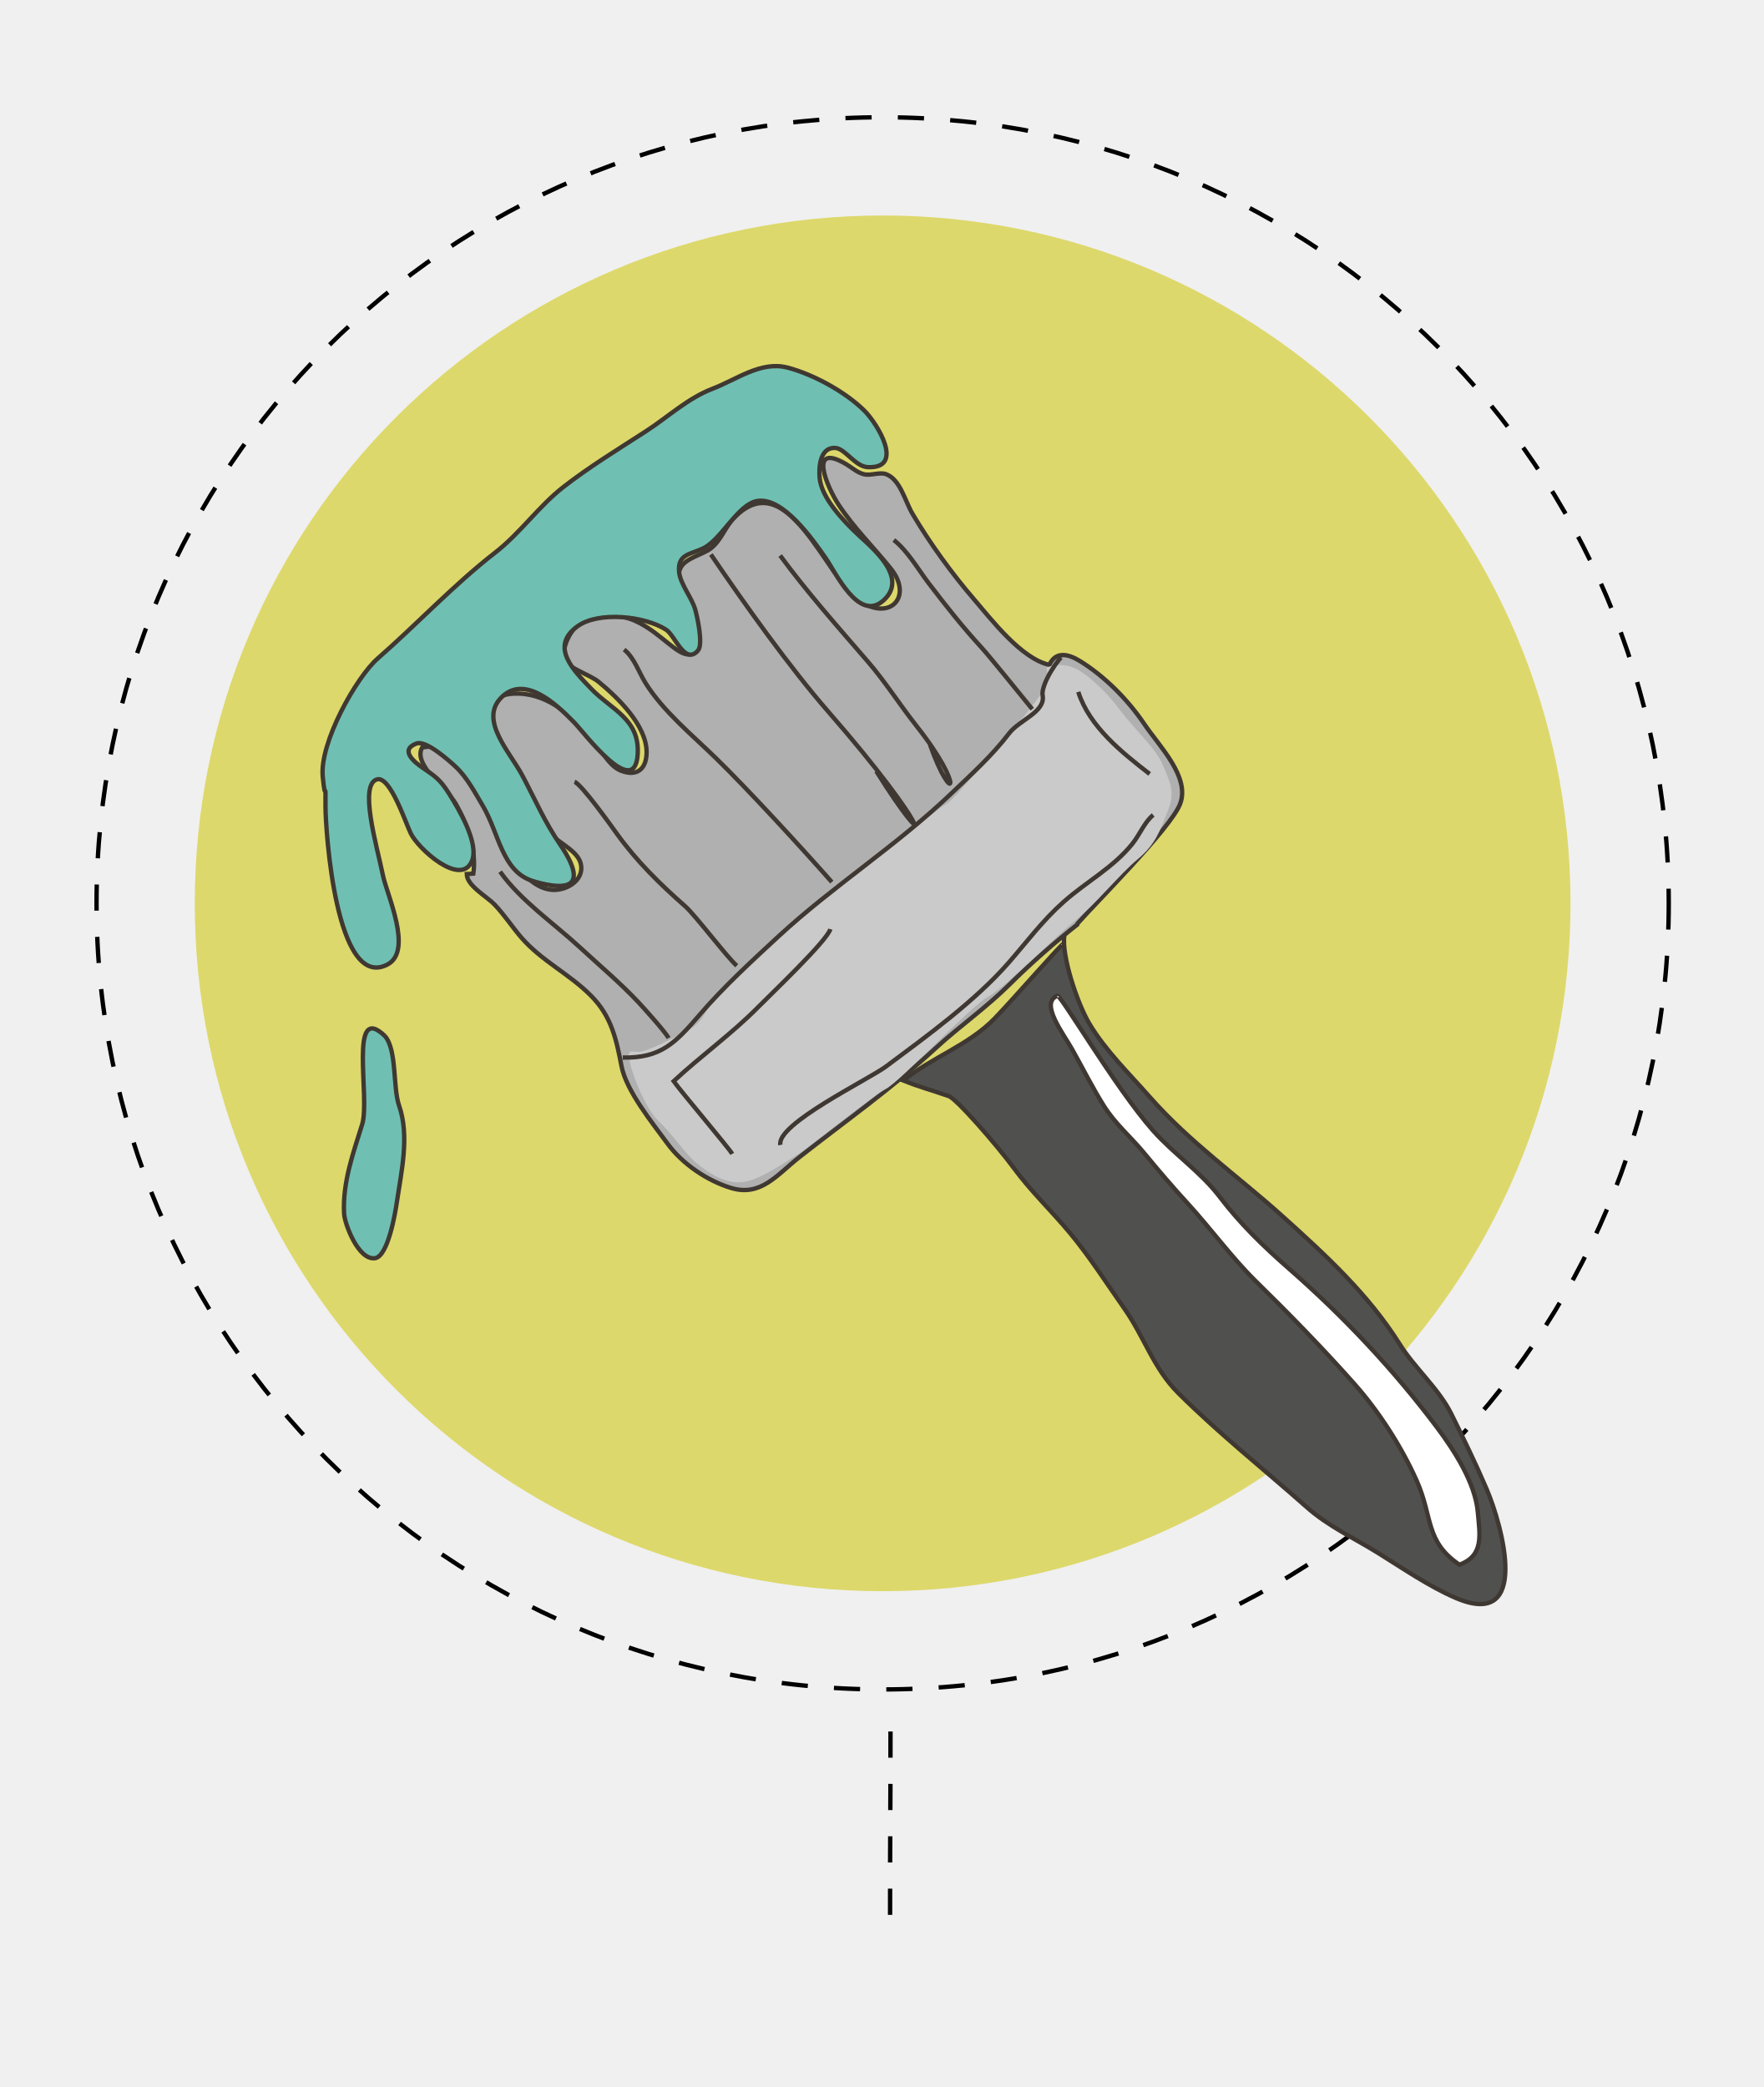
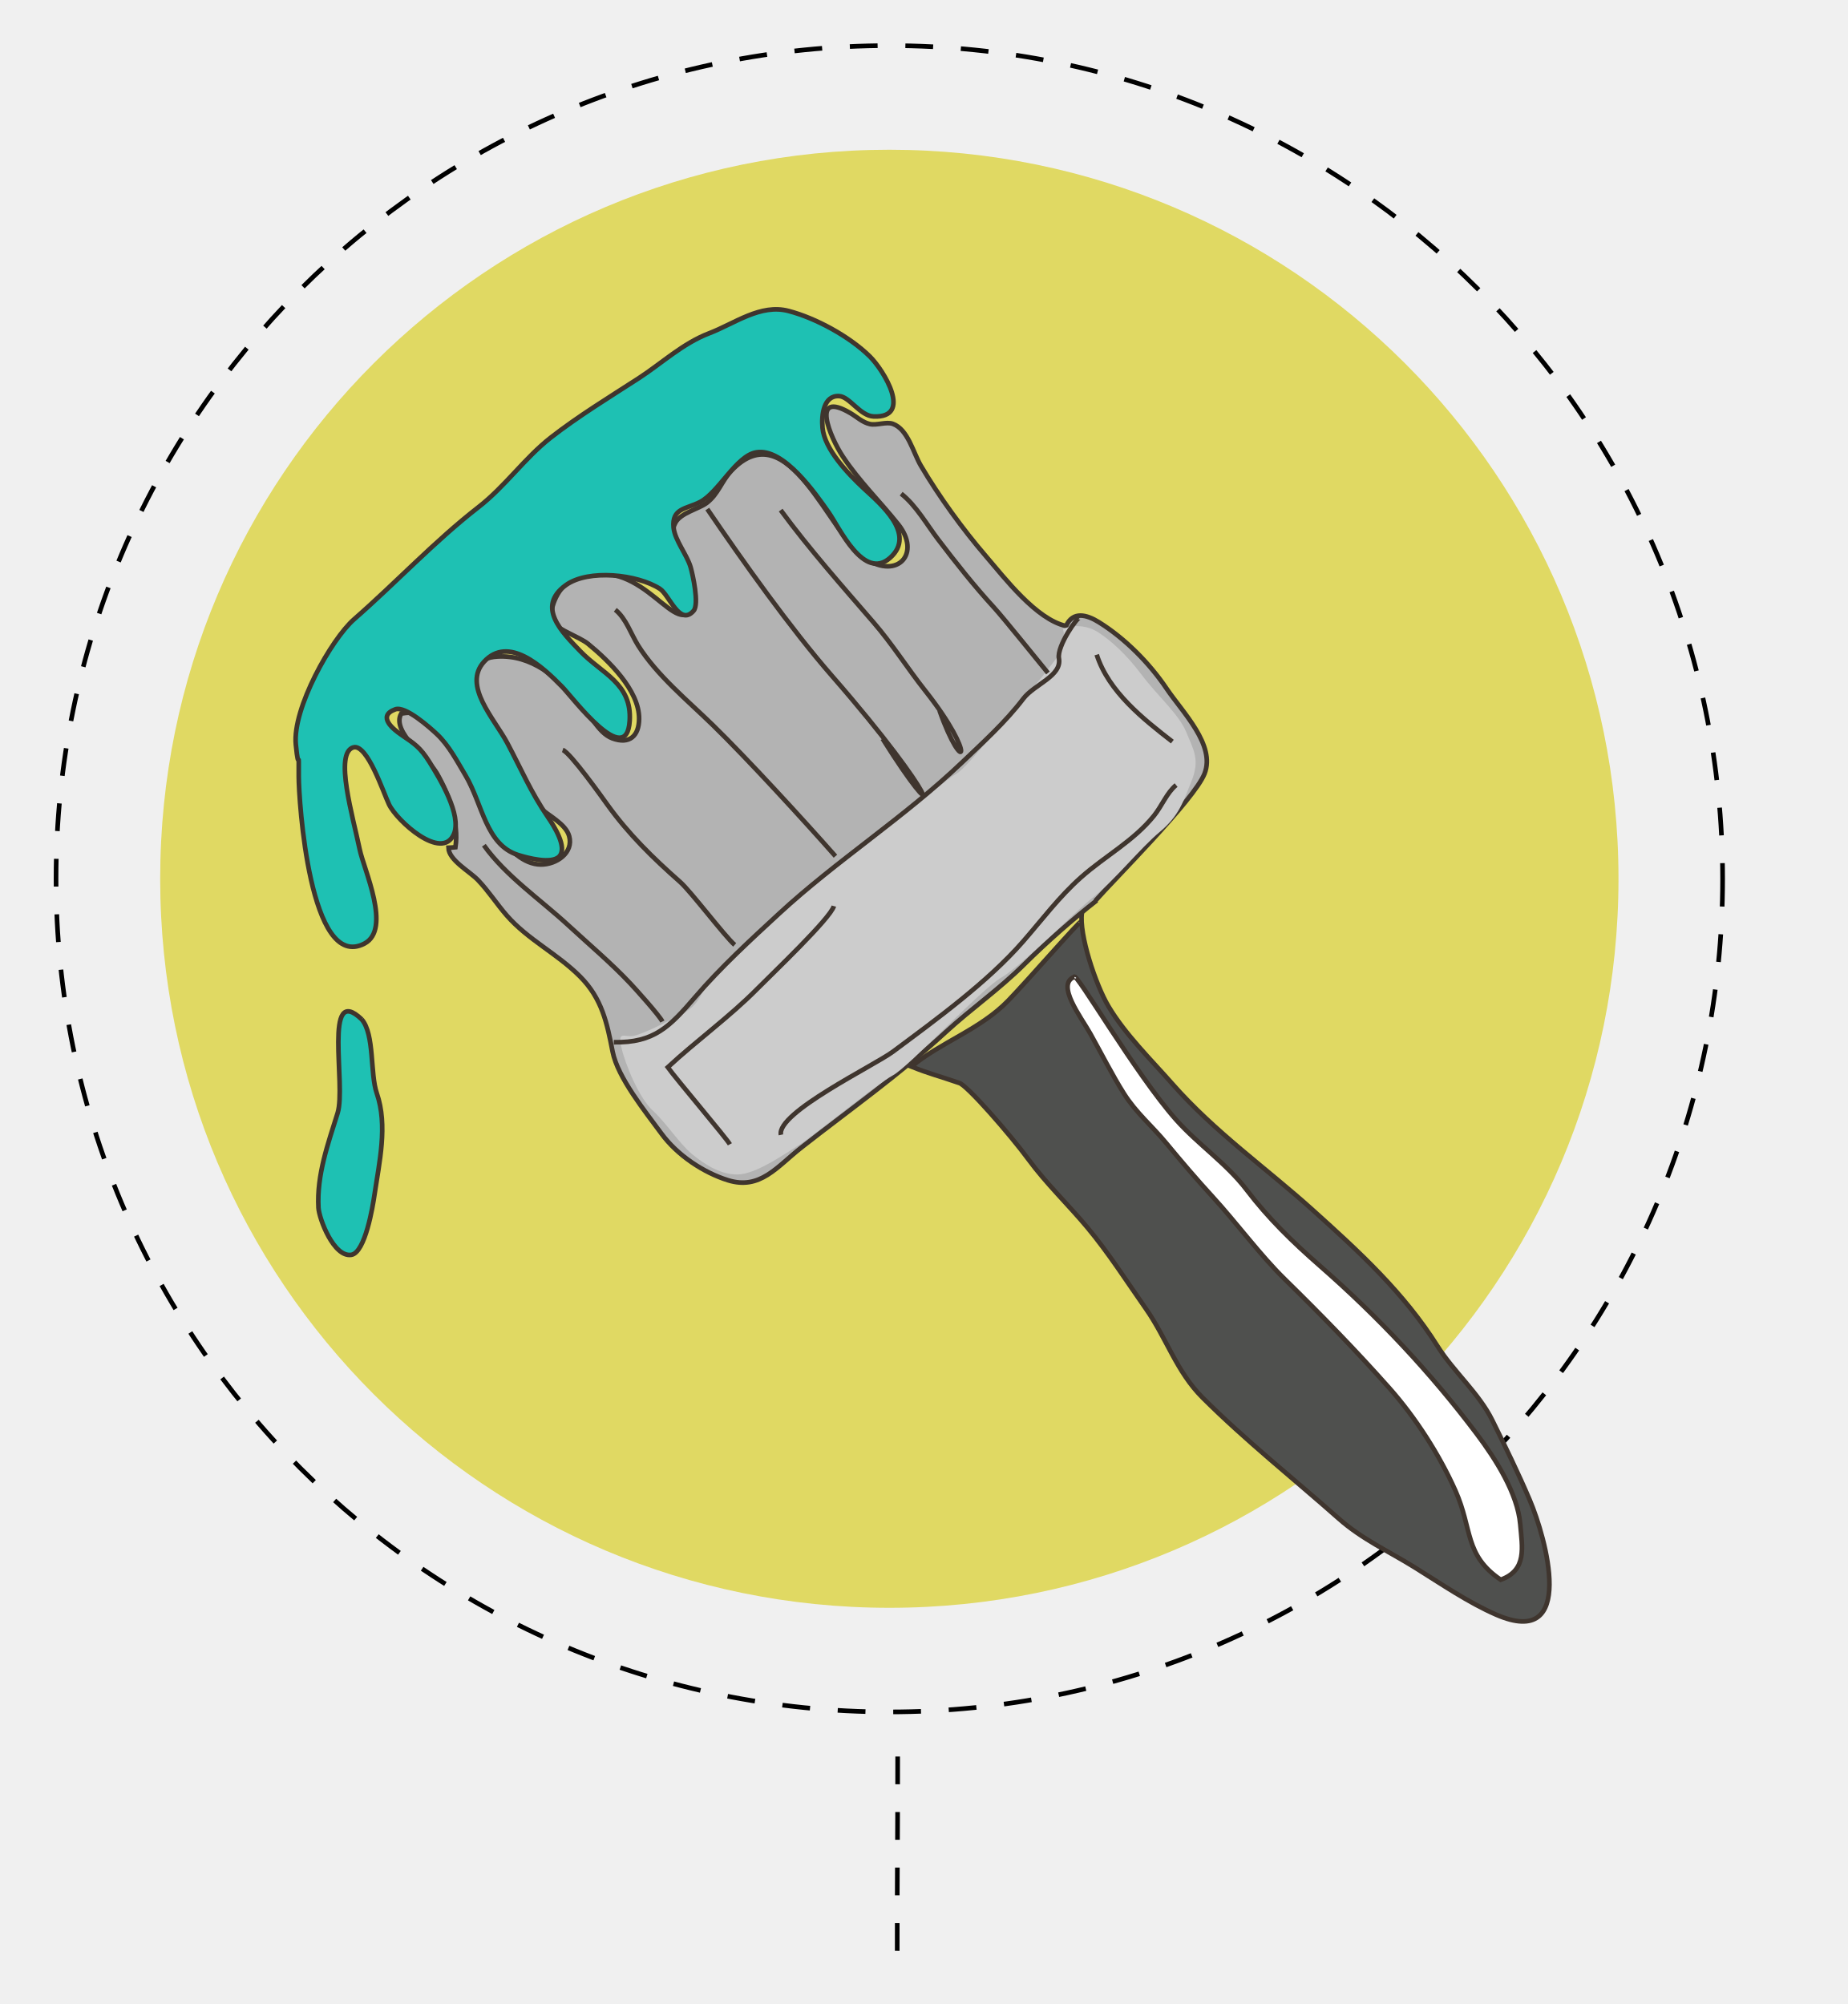
- <svg xmlns="http://www.w3.org/2000/svg" width="404" height="478" viewBox="0 0 404 478">
-   <path fill="none" stroke="#000" stroke-miterlimit="10" stroke-dasharray="6" d="M382.191 206.902c0 99.433-80.607 180.04-180.039 180.04-99.436 0-180.043-80.607-180.043-180.04 0-99.434 80.607-180.044 180.043-180.044 99.432 0 180.039 80.611 180.039 180.044z" />
-   <path fill="#DDD86B" d="M359.691 206.902c0 87.007-70.533 157.541-157.539 157.541-87.01 0-157.544-70.534-157.544-157.541 0-87.008 70.534-157.545 157.544-157.545 87.006 0 157.539 70.538 157.539 157.545z" />
-   <path fill="#B0B0B0" stroke="#3F3832" stroke-miterlimit="10" d="M246.658 211.667c3.947-4.52 21.379-21.856 23.592-27.47 2.447-6.191-4.742-13.27-8.18-18.372-3.771-5.599-9.088-10.934-14.697-14.401-2.568-1.586-5.568-2.43-7.037.855-6.455-1.427-13.211-10.311-17.381-15.165-4.938-5.745-10.047-12.782-13.994-19.478-1.676-2.847-2.777-7.83-6.029-9.035-1.426-.533-3.496.382-5 .035-1.609-.369-2.803-1.546-4.188-2.357-8.726-5.123-4.407 5.211-1.634 9.386 3.6 5.418 7.894 9.547 11.958 14.627 4.977 6.221-.012 12.019-7.045 7.454-7.885-5.114-16.609-32.059-29.017-19.006-2.054 2.161-2.821 5.05-5.3 6.936-1.727 1.314-5.599 2.121-6.775 4.276-1.683 3.09.972 6.485 2.053 9.407 1.208 3.268 1.663 6.025 1.474 9.645-4.525 5.134-11.784-13.877-26.596-6.169-2.165 1.128-4.75 6.202-3.276 8.742.828 1.427 5.757 3.146 7.462 4.545 4.348 3.556 11.108 10.035 11.041 16.238-.04 3.621-2.035 5.597-5.808 4.185-3.157-1.183-5.047-5.788-7.265-8.178-4.591-4.956-10.165-9.92-17.565-9.488-8.643.504-3.315 10.232-1.347 15.524 2.439 6.561 5.195 12.117 10.423 17.045 1.865 1.756 5.698 3.541 6.446 6.222 1.008 3.619-2.767 6.178-6.126 6.15-7.444-.065-13.032-12.588-15.639-18.365-3.013-6.68-4.701-16.007-14.522-14.248-2.235 3.956 5.84 9.639 7.712 12.912 2.543 4.451 4.804 10.649 4.005 15.961-.49.035-1.025.112-1.512.123.074 2.68 4.561 5.08 6.394 6.993 2.283 2.385 4.092 5.219 6.199 7.632 4.594 5.26 10.864 8.207 15.84 13.194 4.768 4.774 5.835 10.098 7.037 16.239 1.101 5.617 7.112 13.008 10.529 17.68 3.482 4.759 9.168 8.473 14.38 10.101 6.979 2.179 10.587-2.921 15.864-7.055 10.596-8.308 21.247-15.808 31.147-24.911 5.652-5.193 11.49-9.189 17.039-14.707 4.758-4.734 10.508-9.773 15.635-13.789" />
-   <path fill="#CACACA" d="M239.662 152.928s.918 3.215-.459 5.051c-1.379 1.837-5.512 7.35-6.891 8.5-1.379 1.147-13.09 16.304-15.615 17.681-2.527 1.381-30.549 23.197-32.614 25.034-2.068 1.839-18.832 16.535-20.672 19.292-1.835 2.755-2.065 5.512-5.97 7.578-3.902 2.066-8.955 4.593-10.794 4.825-1.838.228-3.193-1.156-2.4 2.406.793 3.563 3.777 10.913 6.764 13.669 2.986 2.754 5.744 7.119 8.497 9.416 2.758 2.298 6.661 4.823 10.564 4.365 3.905-.462 9.417-4.365 12.403-6.202 2.985-1.838 16.993-13.321 20.44-15.158 3.445-1.838 19.291-18.832 23.426-21.128 4.135-2.299 15.615-14.011 19.977-17.457 4.367-3.443 10.107-10.562 14.242-14.008 4.133-3.445 5.053-6.432 6.891-11.023 1.84-4.595.457-6.662-1.146-10.564-1.611-3.905-6.203-7.809-9.65-12.402-3.443-4.591-6.887-7.578-9.414-9.188-2.526-1.606-5.512-1.606-7.579-.687z" />
-   <path fill="#50514F" stroke="#3F3832" stroke-miterlimit="10" d="M243.758 214.27c-.672 4.614 2.973 15.552 5.729 20.179 3.635 6.102 9.154 11.48 13.801 16.758 9.199 10.453 20.18 18.126 30.344 27.272 10.133 9.118 19.715 17.914 26.961 29.422 3.484 5.534 8.932 10.137 11.838 16.019 2.848 5.764 5.576 11.342 8.078 17.21 3.469 8.134 10.324 32.452-7.266 24.786-6.01-2.618-11.832-6.627-17.633-10.235-5.568-3.465-11.342-6.063-16.361-10.51-9.75-8.634-20.059-16.811-29.416-26.136-5.631-5.61-7.785-12.854-12.244-19.211-4.168-5.942-8.037-12.032-12.654-17.567-4.102-4.916-8.896-9.499-12.699-14.676-3.926-5.348-13.473-16.304-15.041-16.569-4.52-1.566-6.205-1.897-10.266-3.52 6.186-5.2 14.896-8.029 20.914-14.27 4.5-4.663 15.635-17.48 15.621-16.94" />
-   <path fill="#6FC0B2" stroke="#3F3832" stroke-miterlimit="10" d="M88.156 237.283c-8.4-8.046-3.33 14.224-5.207 20.235-2.06 6.604-4.531 13.363-4.142 20.472.128 2.331 3.286 10.767 7.1 10.175 3.009-.463 4.652-10.569 4.986-12.854 1.04-7.068 2.934-15.088.515-22.059-1.47-4.23-.458-12.722-3.252-15.969M86.4 178.488c-4.278 1.129-.12 15.087 1.307 22.029.904 4.404 6.949 17.254 1.057 20.375-11.883 6.293-14.217-31.128-14.217-36.065 0-7.47.057.104-.629-6.943-.758-7.775 7.697-22.792 12.586-27.062 9.038-7.897 17.418-16.887 26.871-24.228 5.782-4.488 9.948-10.582 15.597-15.005 5.891-4.608 12.804-8.825 19.026-12.854 4.972-3.221 9.495-7.517 15.228-9.714 5.553-2.126 11.068-6.413 17.148-4.823 5.874 1.54 13.166 5.494 17.554 9.827 3.049 3.012 9.357 13.343.822 12.97-2.921-.127-5.174-4.269-7.448-4.401-3.398-.192-3.825 4.147-3.585 6.854.407 4.562 5.385 9.838 8.968 13.163 3.477 3.23 11.387 9.791 5.637 14.926-5.697 5.089-10.939-6.478-13.276-9.804-2.785-3.966-9.656-13.99-15.637-12.983-4.365.732-8.119 8.642-12.154 10.733-3.012 1.557-6.124 1.294-5.721 5.527.263 2.748 2.9 5.846 3.685 8.578.431 1.491 1.896 7.962.639 9.406-3.005 3.448-5.244-3.434-7.273-4.749-4.827-3.131-15.462-4.33-20.346-.789-6.42 4.656-.859 10.118 3.166 14.3 4.661 4.842 11.147 6.9 10.642 15.015-.658 10.593-12.255-4.975-14.603-7.374-4.244-4.334-11.601-11.167-16.866-5.394-4.689 5.138 2.224 12.291 5.036 17.578 2.986 5.601 5.054 10.588 8.786 16.022 1.247 1.818 4.285 6.559 2.427 8.479-1.69 1.742-6.984.278-8.874-.317-7.015-2.208-7.69-11.011-11.357-17.169-1.829-3.072-3.612-6.521-6.209-8.958-1.495-1.398-6.796-6.16-8.996-5.348-4.066 1.497-.232 4.431 1.227 5.43 2.976 2.046 4.15 2.725 6.227 6.046 2.101 3.364 7.014 11.413 5.21 15.515-2.595 5.895-12.314-2.901-14.001-6.444-1.253-2.624-4.657-13.011-7.654-12.349" />
-   <path fill="none" stroke="#3F3832" stroke-miterlimit="10" d="M190.168 212.805c-.717 2.633-13.316 14.608-16.658 17.984-5.858 5.921-13.021 11.095-19.229 16.844 1.773 2.481 12.739 15.409 13.418 16.65M178.729 262.238c-1.017-4.758 20.195-14.996 24.197-17.977 9.393-6.994 20.455-15.022 28.117-23.806 4.115-4.717 7.785-9.66 12.541-13.88 5.283-4.682 11.316-7.812 15.74-13.29 1.689-2.094 2.811-5.017 4.789-6.627M246.955 158.472c2.574 8.032 10.09 13.931 16.342 18.791" />
-   <path fill="#FFF" stroke="#3F3832" stroke-miterlimit="10" d="M242.102 228.113c-4.023 1.598 1.488 8.712 3.471 12.25 2.32 4.142 4.758 8.977 7.258 12.936 2.641 4.184 6.037 6.966 9.15 10.729 3.357 4.062 6.537 7.787 10.1 11.676 5.049 5.513 10.268 12.59 15.459 17.67 7.705 7.54 15.455 15.477 22.719 23.668 5.561 6.267 10.766 14.367 14.201 22.087 3.725 8.366 1.893 13.884 9.781 19.248 5.742-2.078 4.65-7.007 4.227-11.98-.57-6.675-5.324-14.108-9.418-19.55-9.982-13.267-21.291-25.295-33.877-36.305-5.895-5.158-11.082-10.186-15.842-16.434-4.338-5.694-10.477-9.79-15.229-15.136-8.733-9.825-21.821-32.337-22-30.859" />
-   <path fill="none" stroke="#3F3832" stroke-miterlimit="10" d="M142.63 242.219c8.677.18 12.055-3.325 17.614-9.806 5.479-6.383 11.977-12.343 18.075-17.974 12.48-11.52 27.069-20.786 39.54-32.684 4.566-4.357 9.4-8.725 13.244-13.777 2.367-3.109 8.373-4.886 7.691-8.702-.48-2.691 4.16-9.223 4.568-8.846" />
-   <path fill="none" stroke="#3F3832" stroke-miterlimit="10" d="M131.581 179.065c1.63.548 8.684 10.482 9.682 11.87 4.575 6.351 9.832 11.492 15.678 16.646 2.326 2.05 9.659 11.763 11.799 13.61M114.542 199.655c4.712 6.631 12.208 11.729 18.218 17.276 4.515 4.168 9.27 8.168 13.449 12.613 1.083 1.149 6.264 6.888 6.909 8.212M142.941 148.773c2.331 1.855 3.386 5.251 4.943 7.729 4.08 6.482 10.628 11.821 16.082 17.139 7.452 7.261 19.736 20.668 26.543 28.381M162.818 127.001c7.625 11.22 17.999 25.807 26.944 36.065 23.677 27.144 23.955 34.33 10.933 13.579M178.676 127.238c6.257 8.505 13.181 16.297 20.085 24.295 4.035 4.673 7.34 9.927 11.17 14.769 11.371 14.382 8.178 18.736 3.061 4.245M204.709 123.689c3.188 2.496 5.549 6.691 7.982 9.881 3.939 5.165 7.729 9.974 12.115 14.758 1.977 2.158 9.82 11.921 11.613 14.094" />
-   <path fill="none" stroke="#000" stroke-miterlimit="10" stroke-dasharray="6" d="M203.951 396.575c0 23.317-.109 19.372-.098 42.425" />
+ <svg xmlns="http://www.w3.org/2000/svg" id="Capa_1" width="399.12" height="433.06" viewBox="0 0 399.12 433.06">
+   <style>.st0{fill:#e0d963}.st1{fill:#fff;stroke:#3f352e}.st1,.st2,.st3{stroke-miterlimit:10}.st2{stroke-dasharray:6;fill:none;stroke:#000}.st3{fill:#1ec1b3;stroke:#3f352e}.st4{fill:#ccc}.st5,.st6,.st7{fill:none;stroke:#3f352e;stroke-miterlimit:10}.st6,.st7{fill:#b3b3b3}.st7{fill:#4f504e}</style>
+   <path class="st2" d="M372.191 189.902c0 99.433-80.607 180.04-180.039 180.04-99.436 0-180.043-80.607-180.043-180.04 0-99.434 80.607-180.044 180.043-180.044 99.432 0 180.039 80.611 180.039 180.044z" />
+   <path class="st0" d="M349.691 189.902c0 87.007-70.533 157.541-157.539 157.541-87.01 0-157.544-70.534-157.544-157.541 0-87.008 70.534-157.545 157.544-157.545 87.006 0 157.539 70.538 157.539 157.545z" />
+   <path class="st6" d="M236.658 194.667c3.947-4.52 21.379-21.856 23.592-27.47 2.447-6.191-4.742-13.27-8.18-18.372-3.771-5.599-9.088-10.934-14.697-14.401-2.568-1.586-5.568-2.43-7.037.855-6.455-1.427-13.211-10.311-17.381-15.165-4.938-5.745-10.047-12.782-13.994-19.478-1.676-2.847-2.777-7.83-6.029-9.035-1.426-.533-3.496.382-5 .035-1.609-.369-2.803-1.546-4.188-2.357-8.727-5.123-4.408 5.211-1.635 9.386 3.6 5.418 7.895 9.547 11.959 14.627 4.977 6.221-.012 12.019-7.045 7.454-7.885-5.114-16.609-32.059-29.018-19.006-2.053 2.161-2.82 5.05-5.299 6.936-1.727 1.314-5.6 2.121-6.775 4.276-1.684 3.09.971 6.485 2.053 9.407 1.207 3.268 1.662 6.025 1.473 9.645-4.525 5.134-11.783-13.877-26.596-6.169-2.164 1.128-4.75 6.202-3.275 8.742.828 1.427 5.756 3.146 7.461 4.545 4.348 3.556 11.109 10.035 11.041 16.238-.039 3.621-2.035 5.597-5.807 4.185-3.158-1.183-5.047-5.788-7.266-8.178-4.59-4.956-10.164-9.92-17.564-9.488-8.643.504-3.316 10.232-1.347 15.524 2.439 6.561 5.195 12.117 10.423 17.045 1.865 1.756 5.697 3.541 6.445 6.222 1.008 3.619-2.766 6.178-6.125 6.15-7.445-.065-13.033-12.588-15.639-18.365-3.013-6.68-4.701-16.007-14.522-14.248-2.235 3.956 5.84 9.639 7.712 12.912 2.543 4.451 4.804 10.649 4.005 15.961-.49.035-1.025.112-1.512.123.074 2.68 4.561 5.08 6.394 6.993 2.283 2.385 4.092 5.219 6.2 7.632 4.594 5.26 10.863 8.207 15.84 13.194 4.768 4.774 5.834 10.098 7.037 16.239 1.1 5.617 7.111 13.008 10.529 17.68 3.482 4.759 9.168 8.473 14.379 10.101 6.98 2.179 10.588-2.921 15.865-7.055 10.596-8.308 21.246-15.808 31.146-24.911 5.652-5.193 11.49-9.189 17.039-14.707 4.758-4.734 10.508-9.773 15.635-13.789" />
+   <path class="st4" d="M229.662 135.928s.918 3.215-.459 5.051c-1.379 1.837-5.512 7.35-6.891 8.5-1.379 1.147-13.09 16.304-15.615 17.681-2.527 1.381-30.549 23.197-32.613 25.034-2.068 1.839-18.832 16.535-20.672 19.292-1.836 2.755-2.066 5.512-5.971 7.578-3.902 2.066-8.955 4.593-10.793 4.825-1.838.228-3.193-1.156-2.4 2.406.793 3.563 3.777 10.913 6.764 13.669 2.986 2.754 5.744 7.119 8.496 9.416 2.758 2.298 6.662 4.823 10.564 4.365 3.906-.462 9.418-4.365 12.404-6.202 2.984-1.838 16.992-13.321 20.439-15.158 3.445-1.838 19.291-18.832 23.426-21.128 4.135-2.299 15.615-14.011 19.977-17.457 4.367-3.443 10.107-10.562 14.242-14.008 4.133-3.445 5.053-6.432 6.891-11.023 1.84-4.595.457-6.662-1.146-10.564-1.611-3.905-6.203-7.809-9.65-12.402-3.443-4.591-6.887-7.578-9.414-9.188-2.526-1.606-5.512-1.606-7.579-.687z" />
+   <path class="st7" d="M233.758 197.27c-.672 4.614 2.973 15.552 5.729 20.179 3.635 6.102 9.154 11.48 13.801 16.758 9.199 10.453 20.18 18.126 30.344 27.272 10.133 9.118 19.715 17.914 26.961 29.422 3.484 5.534 8.932 10.137 11.838 16.019 2.848 5.764 5.576 11.342 8.078 17.21 3.469 8.134 10.324 32.452-7.266 24.786-6.01-2.618-11.832-6.627-17.633-10.235-5.568-3.465-11.342-6.063-16.361-10.51-9.75-8.634-20.059-16.811-29.416-26.136-5.631-5.61-7.785-12.854-12.244-19.211-4.168-5.942-8.037-12.032-12.654-17.567-4.102-4.916-8.896-9.499-12.699-14.676-3.926-5.348-13.473-16.304-15.041-16.569-4.52-1.566-6.205-1.897-10.266-3.52 6.186-5.2 14.896-8.029 20.914-14.27 4.5-4.663 15.635-17.48 15.621-16.94" />
+   <path class="st3" d="M78.156 220.283c-8.4-8.046-3.33 14.224-5.207 20.235-2.06 6.604-4.531 13.363-4.142 20.472.128 2.331 3.286 10.767 7.1 10.175 3.009-.463 4.652-10.569 4.986-12.854 1.04-7.068 2.934-15.088.515-22.059-1.47-4.23-.458-12.722-3.252-15.969M76.4 161.488c-4.278 1.129-.12 15.087 1.307 22.029.904 4.404 6.949 17.254 1.057 20.375-11.883 6.293-14.217-31.128-14.217-36.065 0-7.47.057.104-.629-6.943-.758-7.775 7.697-22.792 12.586-27.062 9.038-7.897 17.418-16.887 26.871-24.228 5.782-4.488 9.948-10.582 15.596-15.005 5.891-4.608 12.805-8.825 19.027-12.854 4.971-3.221 9.494-7.517 15.227-9.714 5.553-2.126 11.068-6.413 17.148-4.823 5.875 1.54 13.166 5.494 17.555 9.827 3.049 3.012 9.357 13.343.822 12.97-2.922-.127-5.174-4.269-7.447-4.401-3.398-.192-3.826 4.147-3.586 6.854.408 4.562 5.385 9.838 8.969 13.163 3.477 3.23 11.387 9.791 5.637 14.926-5.697 5.089-10.939-6.478-13.275-9.804-2.785-3.966-9.656-13.99-15.637-12.983-4.365.732-8.119 8.642-12.154 10.733-3.012 1.557-6.125 1.294-5.721 5.527.262 2.748 2.9 5.846 3.684 8.578.432 1.491 1.896 7.962.639 9.406-3.004 3.448-5.244-3.434-7.273-4.749-4.826-3.131-15.461-4.33-20.346-.789-6.42 4.656-.859 10.118 3.166 14.3 4.662 4.842 11.148 6.9 10.643 15.015-.658 10.593-12.256-4.975-14.604-7.374-4.244-4.334-11.6-11.167-16.866-5.394-4.689 5.138 2.224 12.291 5.036 17.578 2.986 5.601 5.055 10.588 8.787 16.022 1.246 1.818 4.285 6.559 2.426 8.479-1.689 1.742-6.984.278-8.873-.317-7.015-2.208-7.691-11.011-11.358-17.169-1.829-3.072-3.612-6.521-6.209-8.958-1.495-1.398-6.796-6.16-8.996-5.348-4.066 1.497-.232 4.431 1.227 5.43 2.976 2.046 4.15 2.725 6.227 6.046 2.101 3.364 7.014 11.413 5.21 15.515-2.595 5.895-12.314-2.901-14.001-6.444-1.254-2.624-4.658-13.011-7.655-12.349" />
+   <path class="st5" d="M180.168 195.805c-.717 2.633-13.316 14.608-16.658 17.984-5.857 5.921-13.021 11.095-19.229 16.844 1.773 2.481 12.738 15.409 13.418 16.65M168.729 245.238c-1.016-4.758 20.195-14.996 24.197-17.977 9.393-6.994 20.455-15.022 28.117-23.806 4.115-4.717 7.785-9.66 12.541-13.88 5.283-4.682 11.316-7.812 15.74-13.29 1.689-2.094 2.811-5.017 4.789-6.627M236.955 141.472c2.574 8.032 10.09 13.931 16.342 18.791" />
+   <path class="st1" d="M232.102 211.113c-4.023 1.598 1.488 8.712 3.471 12.25 2.32 4.142 4.758 8.977 7.258 12.936 2.641 4.184 6.037 6.966 9.15 10.729 3.357 4.062 6.537 7.787 10.1 11.676 5.049 5.513 10.268 12.59 15.459 17.67 7.705 7.54 15.455 15.477 22.719 23.668 5.561 6.267 10.766 14.367 14.201 22.087 3.725 8.366 1.893 13.884 9.781 19.248 5.742-2.078 4.65-7.007 4.227-11.98-.57-6.675-5.324-14.108-9.418-19.55-9.982-13.267-21.291-25.295-33.877-36.305-5.895-5.158-11.082-10.186-15.842-16.434-4.338-5.694-10.477-9.79-15.229-15.136-8.733-9.825-21.821-32.337-22-30.859" />
+   <path class="st5" d="M132.631 225.219c8.676.18 12.055-3.325 17.613-9.806 5.48-6.383 11.977-12.343 18.076-17.974 12.48-11.52 27.068-20.786 39.539-32.684 4.566-4.357 9.4-8.725 13.244-13.777 2.367-3.109 8.373-4.886 7.691-8.702-.48-2.691 4.16-9.223 4.568-8.846" />
+   <path class="st5" d="M121.58 162.065c1.631.548 8.684 10.482 9.682 11.87 4.576 6.351 9.832 11.492 15.678 16.646 2.326 2.05 9.66 11.763 11.799 13.61M104.542 182.655c4.712 6.631 12.208 11.729 18.218 17.276 4.514 4.168 9.27 8.168 13.449 12.613 1.082 1.149 6.264 6.888 6.908 8.212M132.941 131.773c2.33 1.855 3.385 5.251 4.943 7.729 4.08 6.482 10.627 11.821 16.082 17.139 7.451 7.261 19.736 20.668 26.543 28.381M152.818 110.001c7.625 11.22 17.998 25.807 26.943 36.065 23.678 27.144 23.955 34.33 10.934 13.579M168.676 110.238c6.258 8.505 13.182 16.297 20.086 24.295 4.035 4.673 7.34 9.927 11.17 14.769 11.371 14.382 8.178 18.736 3.061 4.245M194.709 106.689c3.188 2.496 5.549 6.691 7.982 9.881 3.939 5.165 7.729 9.974 12.115 14.758 1.977 2.158 9.82 11.921 11.613 14.094" />
+   <path class="st2" d="M193.951 379.575c0 23.317-.109 19.372-.098 42.425" />
</svg>
